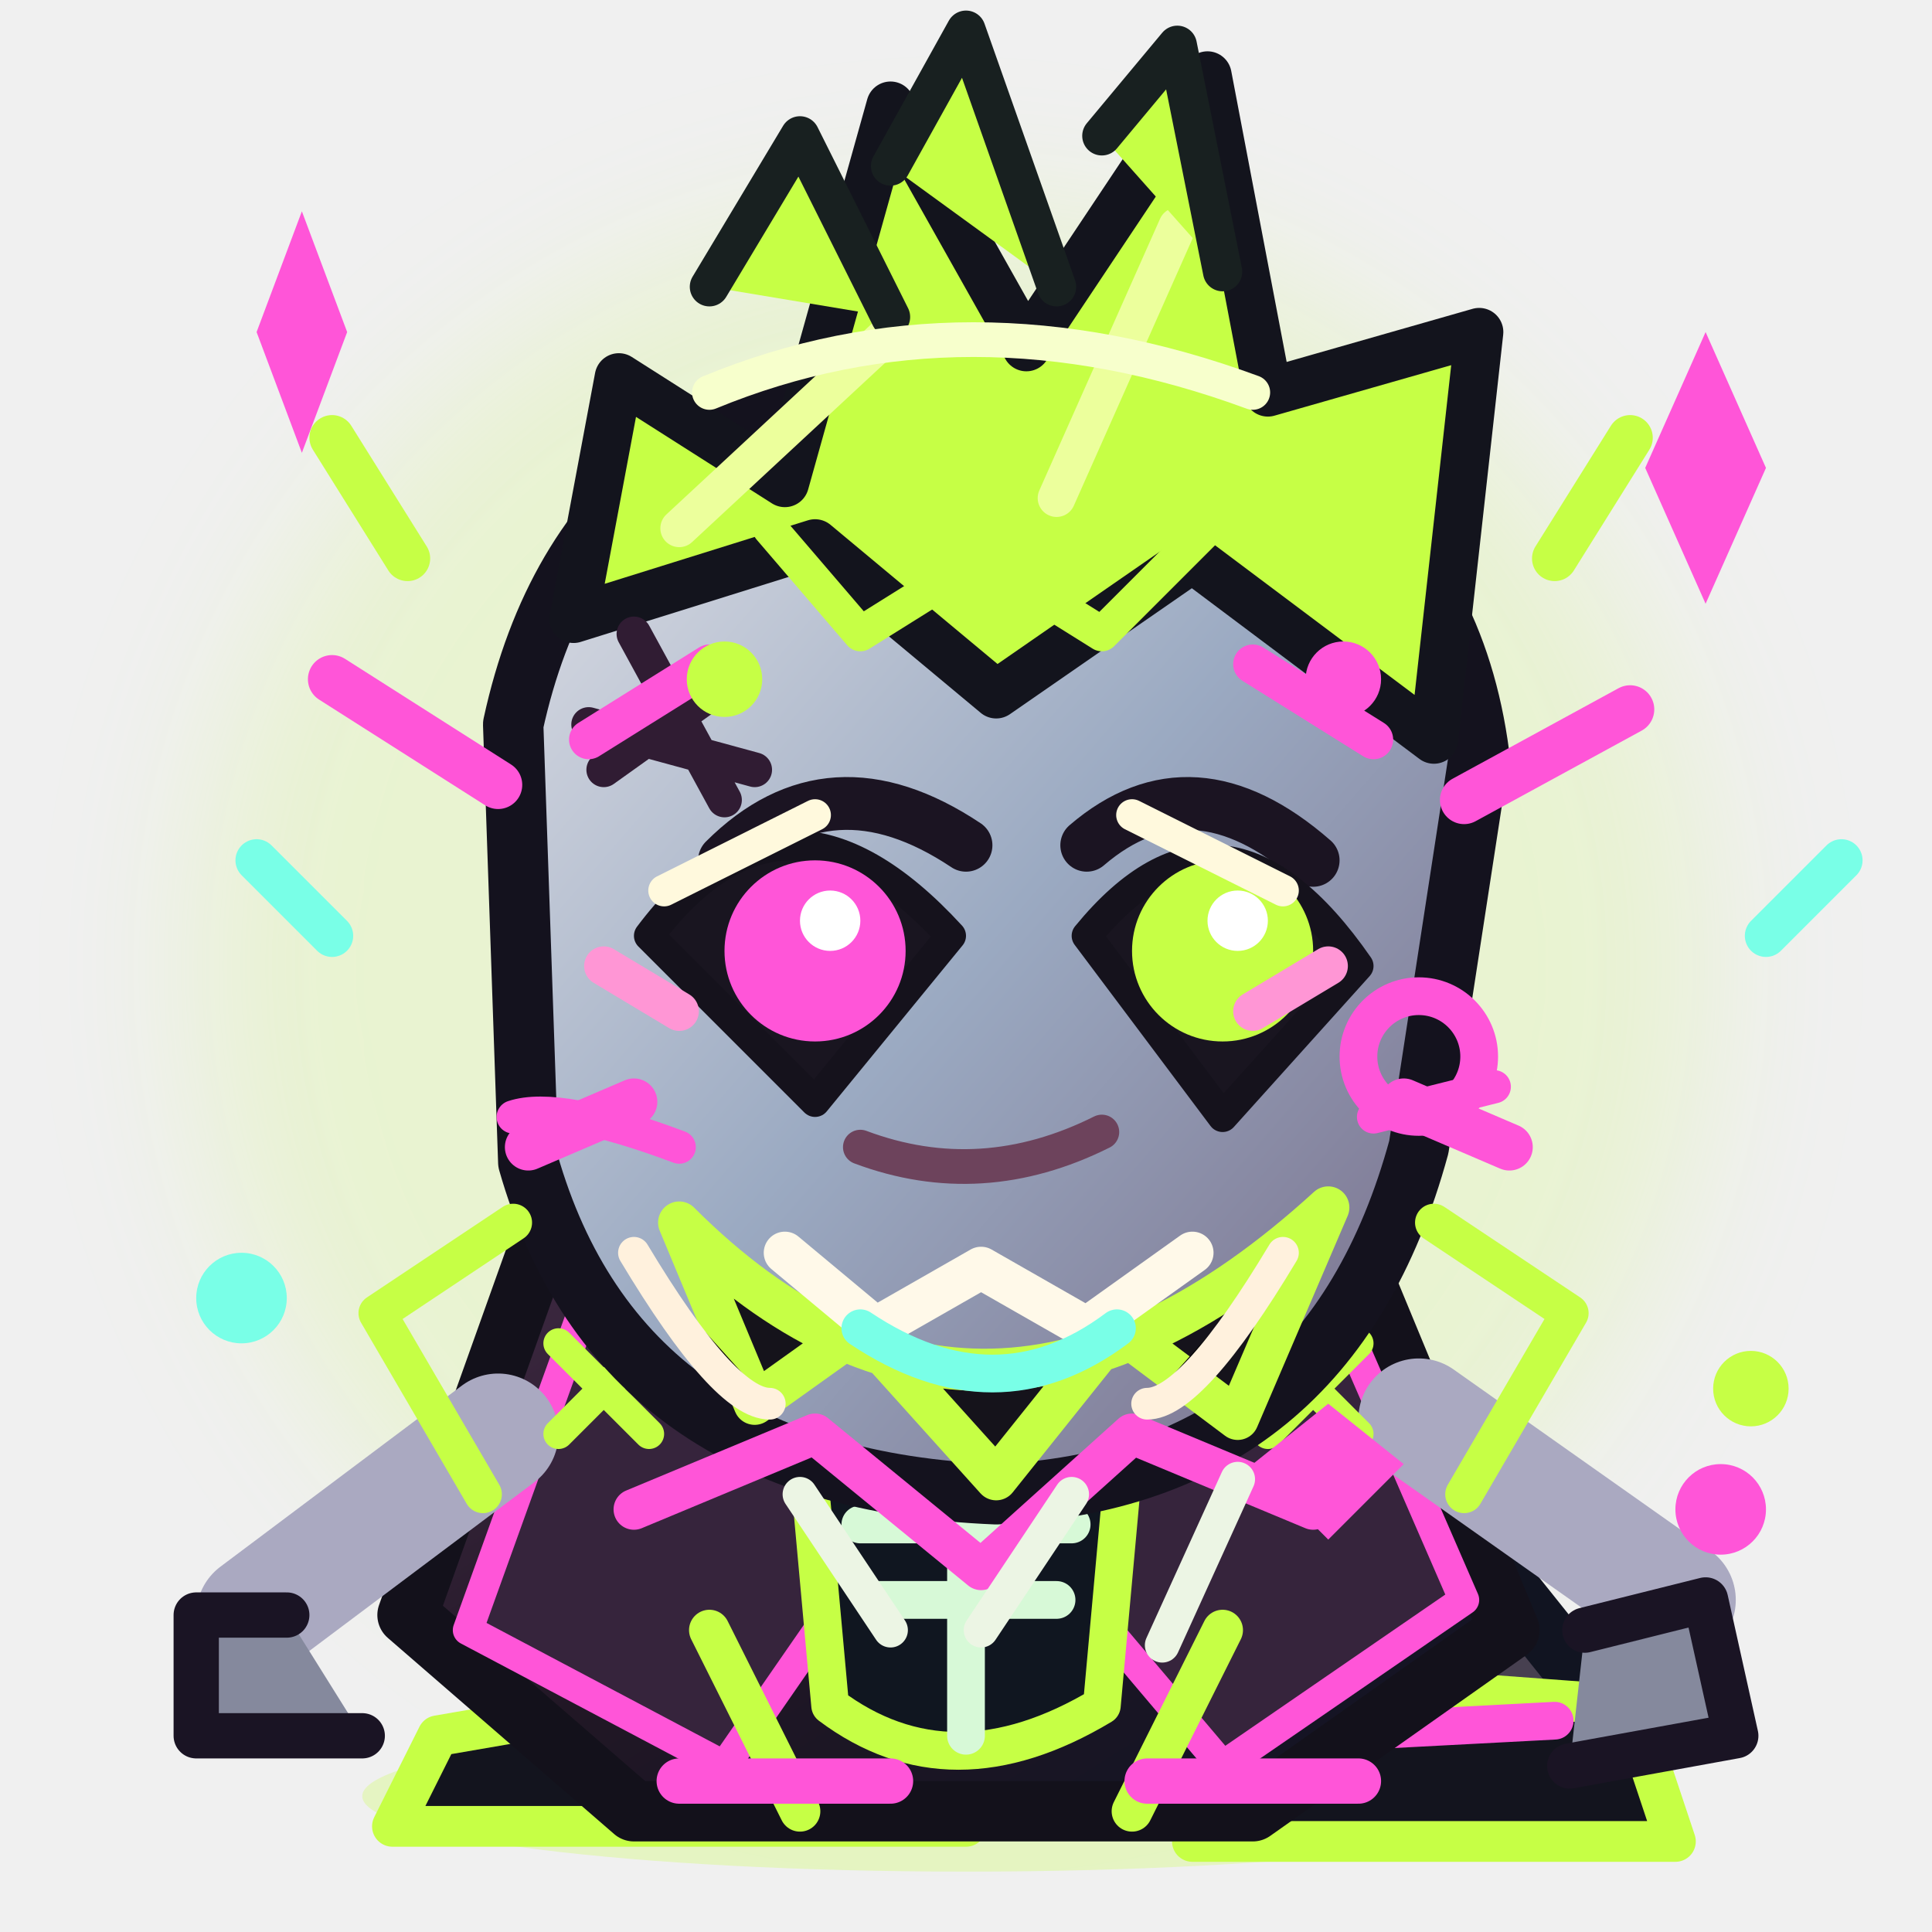
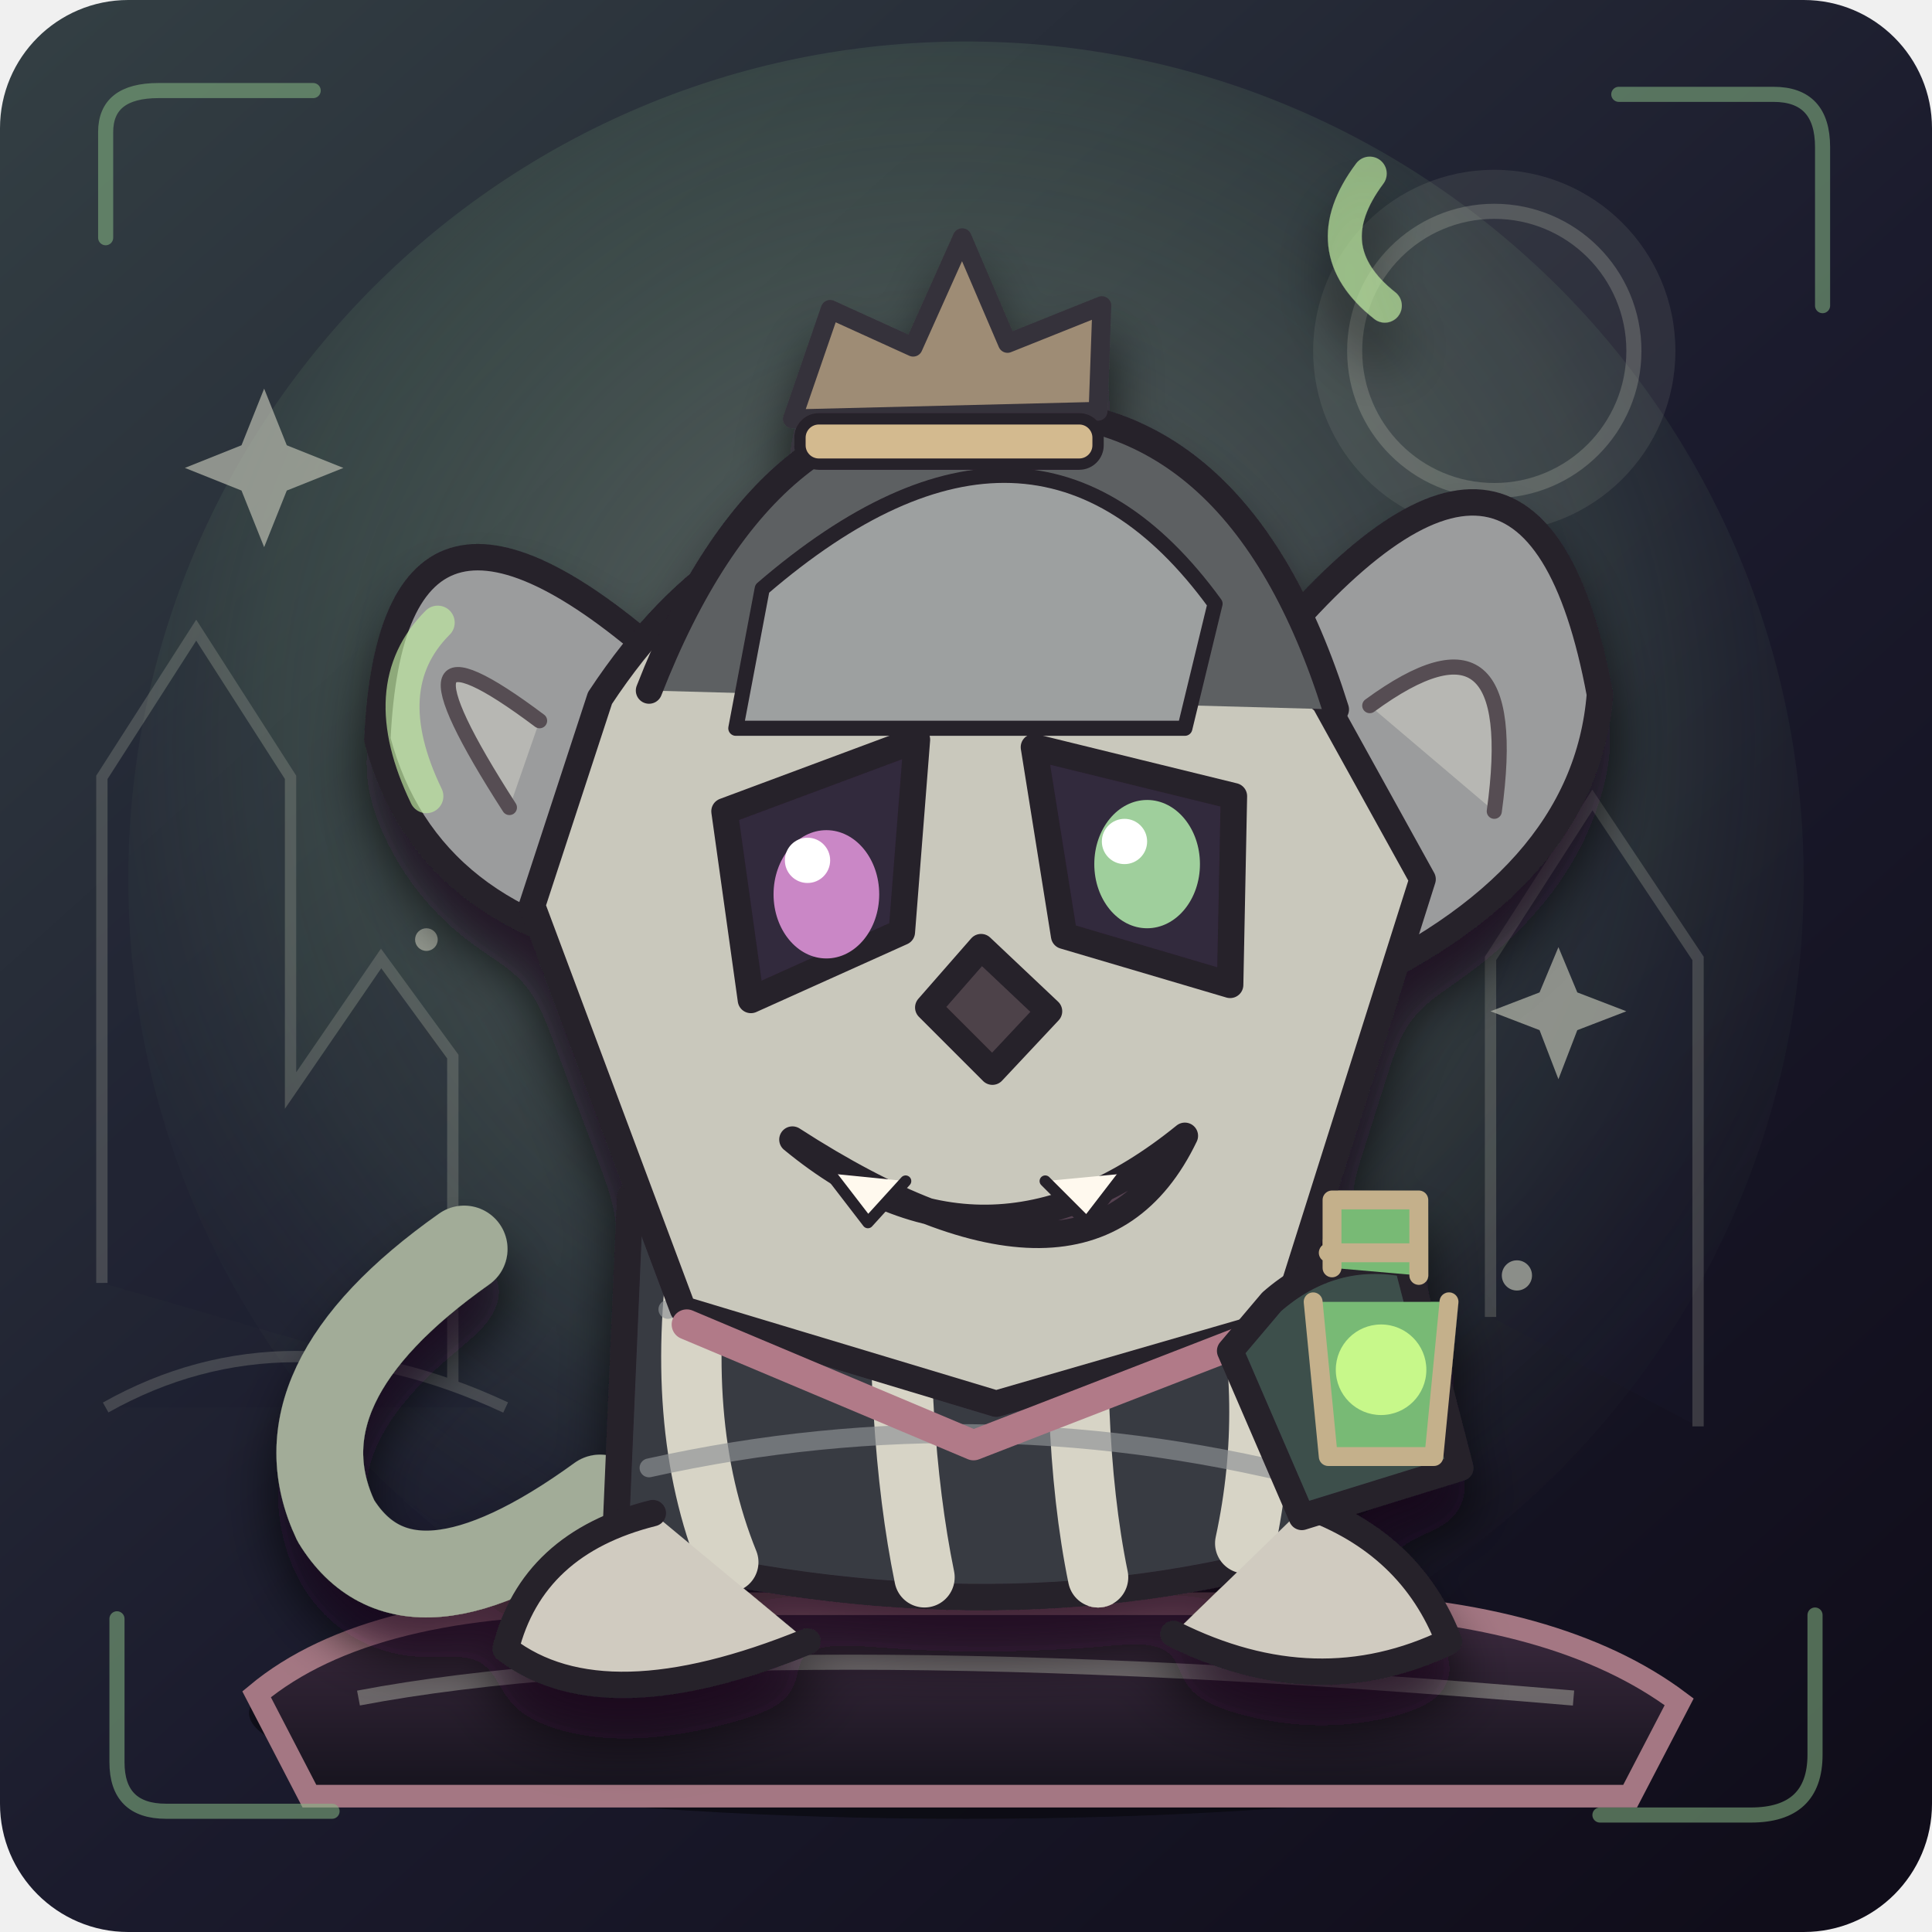
- <svg xmlns="http://www.w3.org/2000/svg" viewBox="0 0 128 128" role="img" aria-labelledby="title desc">
+ <svg xmlns="http://www.w3.org/2000/svg" viewBox="0 0 512 512" role="img" aria-labelledby="mini-eddie-title mini-eddie-desc">
  <defs>
-     <linearGradient id="skin" x1="0" y1="0" x2="1" y2="1">
-       <stop stop-color="#e3e3e8" />
-       <stop offset=".5" stop-color="#9baac2" />
-       <stop offset="1" stop-color="#756884" />
+     <linearGradient id="mini-eddie-sky" x1="0" y1="0" x2=".9" y2="1">
+       <stop stop-color="#344044" />
+       <stop offset=".56" stop-color="#1b1b2d" />
+       <stop offset="1" stop-color="#100d1a" />
    </linearGradient>
-     <linearGradient id="jacket" x1="0" y1="0" x2="1" y2="1">
-       <stop stop-color="#4b314f" />
-       <stop offset=".5" stop-color="#211725" />
-       <stop offset="1" stop-color="#101323" />
+     <radialGradient id="mini-eddie-aura" cx=".49" cy=".42" r=".63">
+       <stop stop-color="#b6b9ac" stop-opacity=".43" />
+       <stop offset=".65" stop-color="#87b885" stop-opacity=".15" />
+       <stop offset="1" stop-color="#1b1b2d" stop-opacity="0" />
+     </radialGradient>
+     <linearGradient id="mini-eddie-ground" x1="0" y1="0" x2="0" y2="1">
+       <stop stop-color="#3e2b40" />
+       <stop offset="1" stop-color="#15131d" />
    </linearGradient>
-     <filter id="halo" x="-60%" y="-60%" width="220%" height="220%">
-       <feGaussianBlur stdDeviation="5" />
+     <filter id="mini-eddie-shadow" x="-35%" y="-40%" width="170%" height="180%">
+       <feDropShadow dx="0" dy="11" stdDeviation="7" flood-color="#090710" flood-opacity=".7" />
    </filter>
  </defs>
-   <ellipse cx="64" cy="119" rx="40" ry="5" fill="#c6ff45" opacity=".27" />
-   <circle cx="63" cy="64" r="50" fill="#c6ff45" opacity=".18" filter="url(#halo)" />
-   <g id="fx">
-     <path d="m17 22 3-8 3 8-3 8Zm92 9 4-9 4 9-4 9Z" fill="#ff55d8" />
-     <circle cx="116" cy="92" r="2.5" fill="#c6ff45" />
+   <rect x="0" y="0" width="512" height="512" rx="34" fill="url(#mini-eddie-sky)" />
+   <circle cx="256" cy="233" r="222" fill="url(#mini-eddie-aura)" />
+   <circle cx="396" cy="93" r="48" fill="#b6b9ac" opacity=".12" />
+   <circle cx="396" cy="93" r="37" fill="none" stroke="#b6b9ac" opacity=".28" stroke-width="4" />
+   <path d="M27 340V206l25-39 25 39v83l24-35 19 26v87m275-18v-95l27-42 28 42v124m-422-5q48-27 106 0" fill="#1b1b2d" stroke="#b6b9ac" stroke-width="3" opacity=".24" />
+   <g fill="#b6b9ac" opacity=".72">
+     <path d="m70 103 6 15 15 6-15 6-6 15-6-15-15-6 15-6zm343 148 5 12 13 5-13 5-5 13-5-13-13-5 13-5z" />
+     <circle cx="364" cy="178" r="3" />
+     <circle cx="113" cy="249" r="3" />
+     <circle cx="402" cy="338" r="4" />
  </g>
-   <g id="character" stroke-linejoin="round" stroke-linecap="round">
-     <path d="m45 103-8 13 23 0 5-12m14 0 8 12 20-2-12-15" fill="#474050" stroke="#111421" stroke-width="4" />
-     <path d="m29 115 29-5 6 11H26Zm52-4 27 2 3 9H79Z" fill="#13141e" stroke="#c6ff45" stroke-width="2.7" />
-     <path d="M38 114h19m27 1 19-1" stroke="#ff55d8" stroke-width="2.5" />
-     <path d="M37 79q19-11 51 0l12 29-17 12H42l-15-13Z" fill="url(#jacket)" stroke="#13111b" stroke-width="4" />
-     <path d="m40 83 10 0 7 21-9 13-17-9Z M87 83l-12 0-5 21 11 13 16-11Z" fill="#36243c" stroke="#ff55d8" stroke-width="2" />
-     <path d="M53 91q11-4 22 0l-2 22q-10 6-18 0Z" fill="#101620" stroke="#c6ff45" stroke-width="2.5" />
-     <path d="M58 95h13m-14 6 14 0m-13 5 12 0M64 89v26" stroke="#d7f9d7" stroke-width="2.5" />
-     <path d="m33 95-16 12m77-13 17 12" stroke="#aaa9c1" stroke-width="8" />
-     <path d="m19 107-6 0 0 8 11 0m81-7 8-2 2 9-11 2" fill="#85899d" stroke="#1a1424" stroke-width="3" />
-     <path d="m37 89 6 6m-6 0 6-6m41 0 6 6m-6 0 6-6" stroke="#c6ff45" stroke-width="2" />
-     <path d="m83 97 5-4 5 4-5 5Z" fill="#ff55d8" />
-     <path d="M34 48Q39 25 65 24q30 3 33 26l-4 26q-6 22-28 23-25-1-31-22Z" fill="url(#skin)" stroke="#14121e" stroke-width="4" />
-     <path d="m38 41 3-16 11 7 7-25 9 16 12-18 4 21 14-4-3 27-16-12-13 9-12-10Z" fill="#c6ff45" stroke="#13141d" stroke-width="3.2" />
-     <path d="m45 35 14-13m11 11 8-18" stroke="#ecff9c" stroke-width="2.5" />
-     <path d="m33 52-11-7m75 8 11-6" stroke="#ff55d8" stroke-width="3.2" />
-     <path d="m42 42 6 11m-9-5 11 3m-10 0 7-5" stroke="#301c33" stroke-width="2.3" />
-     <path d="M48 57q7-7 16-1m8 0q7-6 15 1" fill="none" stroke="#1b1422" stroke-width="3.5" />
-     <g id="eyes">
-       <path d="M43 62q9-12 20 0l-9 11Zm29 0q9-11 18 2l-9 10Z" fill="#191520" stroke="#15121c" stroke-width="2" />
-       <circle cx="54" cy="63" r="6" fill="#ff55d8" />
-       <circle cx="81" cy="63" r="6" fill="#c6ff45" />
-       <circle cx="55" cy="61" r="2" fill="#fff" />
-       <circle cx="82" cy="61" r="2" fill="#fff" />
-     </g>
-     <g id="lids" opacity="0">
-       <path d="m45 64 16 0m13 0 14 0" fill="none" stroke="#1a1621" stroke-width="5" />
-     </g>
-     <g id="wink" opacity="0">
-       <path d="m72 63 15 3" fill="none" stroke="#1a1621" stroke-width="5" />
-     </g>
-     <path d="M57 76q8 3 16-1" stroke="#6d435c" stroke-width="2.3" fill="none" />
-     <path d="M45 81q20 20 43-1l-6 14-8-6-8 10-9-10-7 5Z" fill="#15131b" stroke="#c6ff45" stroke-width="2.8" />
-     <path d="m52 83 6 5 7-4 7 4 7-5" stroke="#fff9e9" stroke-width="2.8" fill="none" />
-     <path d="M45 76q-8-3-11-2m57 0 8-2" stroke="#ff55d8" stroke-width="2.2" />
-     <circle cx="94" cy="70" r="4" fill="none" stroke="#ff55d8" stroke-width="2.5" />
-     <g id="deluxe-eddie-armor" stroke-linecap="round" stroke-linejoin="round">
-       <path d="m47 19 6-10 6 12m0-10 5-9 6 17m3-10 5-6 3 15" fill="#c6ff45" stroke="#182020" stroke-width="2.6" />
-       <path d="M47 26q17-7 36 0" fill="none" stroke="#f7ffcc" stroke-width="2.3" />
-       <path d="m39 49 8-5m36 0 8 5" stroke="#ff55d8" stroke-width="2.6" />
-       <path d="m44 59 10-5m21 0 10 5" stroke="#fff9dd" stroke-width="2.1" />
-       <path d="m34 81-9 6 7 12m63-18 9 6-7 12" fill="none" stroke="#c6ff45" stroke-width="2.5" />
-       <path d="m42 100 12-5 11 9 10-9 12 5" fill="none" stroke="#ff55d8" stroke-width="2.7" />
-       <path d="M53 99l6 9m12-9-6 9m17-10-5 11" stroke="#ecf5e4" stroke-width="2.3" />
-       <path d="m47 108 6 12m28-12-6 12" stroke="#c6ff45" stroke-width="2.7" />
-       <path d="M45 118h14m17 0h14" stroke="#ff55d8" stroke-width="3" />
-       <path d="M42 73 35 76m58-3 7 3" stroke="#ff55d8" stroke-width="3.1" />
-       <path d="M57 88q9 6 17 0" fill="none" stroke="#79ffe7" stroke-width="2.5" />
-       <path d="M51 35l6 7 8-5 8 5 7-7" fill="none" stroke="#c6ff45" stroke-width="2.3" />
-       <path d="m40 64 5 3m43-3-5 3" stroke="#ff96d5" stroke-width="2.6" />
-       <path d="M42 83q6 10 9 10m34-10q-6 10-9 10" stroke="#fff1dd" stroke-width="2.1" />
-       <circle cx="48" cy="45" r="2.5" fill="#c6ff45" />
-       <circle cx="89" cy="45" r="2.5" fill="#ff55d8" />
-       <path d="m22 62-5-5m100 5 5-5" stroke="#79ffe7" stroke-width="2.8" />
-       <path d="M27 37l-5-8m81 8 5-8" stroke="#c6ff45" stroke-width="3" />
-       <circle cx="114" cy="100" r="3" fill="#ff55d8" />
-       <circle cx="16" cy="86" r="3" fill="#79ffe7" />
+   <ellipse cx="256" cy="454" rx="190" ry="28" fill="#08080e" opacity=".69" />
+   <path d="M68 449q30-25 97-24h187q61 2 93 26l-13 25H82Z" fill="url(#mini-eddie-ground)" stroke="#a47783" stroke-width="6" />
+   <path d="M95 450q100-19 322 0" fill="none" stroke="#b6b9ac" stroke-width="4" opacity=".47" />
+   <g filter="url(#mini-eddie-shadow)">
+     <g class="creature" stroke="#27202a" stroke-width="7" stroke-linecap="round" stroke-linejoin="round">
+       <path d="M123 331q-51 36-34 72 19 31 70-6" fill="none" stroke="#a2ac98" stroke-width="23" />
+       <path d="M167 317Q248 278 345 317L354 409Q266 437 163 410Z" fill="#393b43" />
+       <path d="M186 326q-8 51 7 88m46-93q-2 58 6 97m42-100q-4 61 4 100m38-83q9 37 1 74" stroke="#d7d4c6" stroke-width="16" fill="none" />
+       <path d="M177 347q86-25 168 0M172 389q90-20 180 4" stroke="#8e9294" stroke-width="5" opacity=".66" fill="none" />
+       <path d="M173 401q-32 8-39 36 26 20 80-2m132-36q28 10 38 36-35 17-73-2" fill="#d0cbc0" />
+       <path d="M178 177Q104 110 100 196q13 49 74 58m160-79q72-88 90 9-4 50-70 79" fill="#9b9c9d" />
+       <path d="M143 191Q99 158 135 214m228-27q41-30 33 28" fill="#b7b7b3" stroke="#564d52" stroke-width="4" />
+       <path d="M159 185q68-103 192 1l26 47-37 117-76 22-83-25-40-107Z" fill="#c9c8bc" />
+       <path d="M172 183q32-82 92-74 64-4 90 79" fill="#5d6162" />
+       <path d="M202 156q72-62 120 4l-8 33H195Z" fill="#9da0a0" stroke-width="4" />
+       <path d="m192 215 51-19-4 51-40 18zm82-17 53 13-1 50-44-13Z" fill="#32293c" />
+       <ellipse cx="219" cy="237" rx="14" ry="17" fill="#ca87c6" stroke="none" />
+       <ellipse cx="304" cy="229" rx="14" ry="17" fill="#9fcf9c" stroke="none" />
+       <circle cx="214" cy="228" r="6" fill="#fff" stroke="none" />
+       <circle cx="298" cy="223" r="6" fill="#fff" stroke="none" />
+       <path d="m246 267 14-16 18 17-15 16Z" fill="#4d4249" />
+       <path d="M210 302q51 42 104-1-25 52-104 1Z" fill="#564351" />
+       <path d="m220 311 10 13 10-11m37 0 11 11 10-13" fill="#fff9ee" stroke-width="3" />
+       <path d="M182 351l76 32 80-31" fill="none" stroke="#b17a88" stroke-width="8" />
+       <path d="M337 345q16-14 36-10l14 54-42 13-19-44Z" fill="#3d4f4c" />
+       <path d="M353 336v-18h23v20m-24-6h24m-28 13 4 41h28l4-41" stroke="#c4b08b" stroke-width="5" fill="#78ba75" />
+       <circle cx="366" cy="363" r="12" fill="#c7f88a" stroke="none" />
+       <path d="M113 211q-14-29 3-46m251-84q-19-15-4-35" fill="none" stroke="#c1eba1" stroke-width="9" opacity=".67" />
+       <g transform="translate(244 111)">
+         <path d="m-34 0 10-29 22 10 13-29 12 28 25-10-1 28Z" fill="#9e8c75" stroke="#36313a" stroke-width="5" />
+         <rect x="-32" width="79" height="12" rx="5" fill="#d3ba8f" stroke-width="3" />
+       </g>
    </g>
  </g>
+   <path d="M28 63V35q0-11 14-11h41M429 25h41q13 0 13 14v42M31 429v38q0 13 13 13h44M424 481h40q17 0 17-16v-37" fill="none" stroke="#87b885" stroke-width="4" opacity=".55" stroke-linecap="round" />
</svg>
